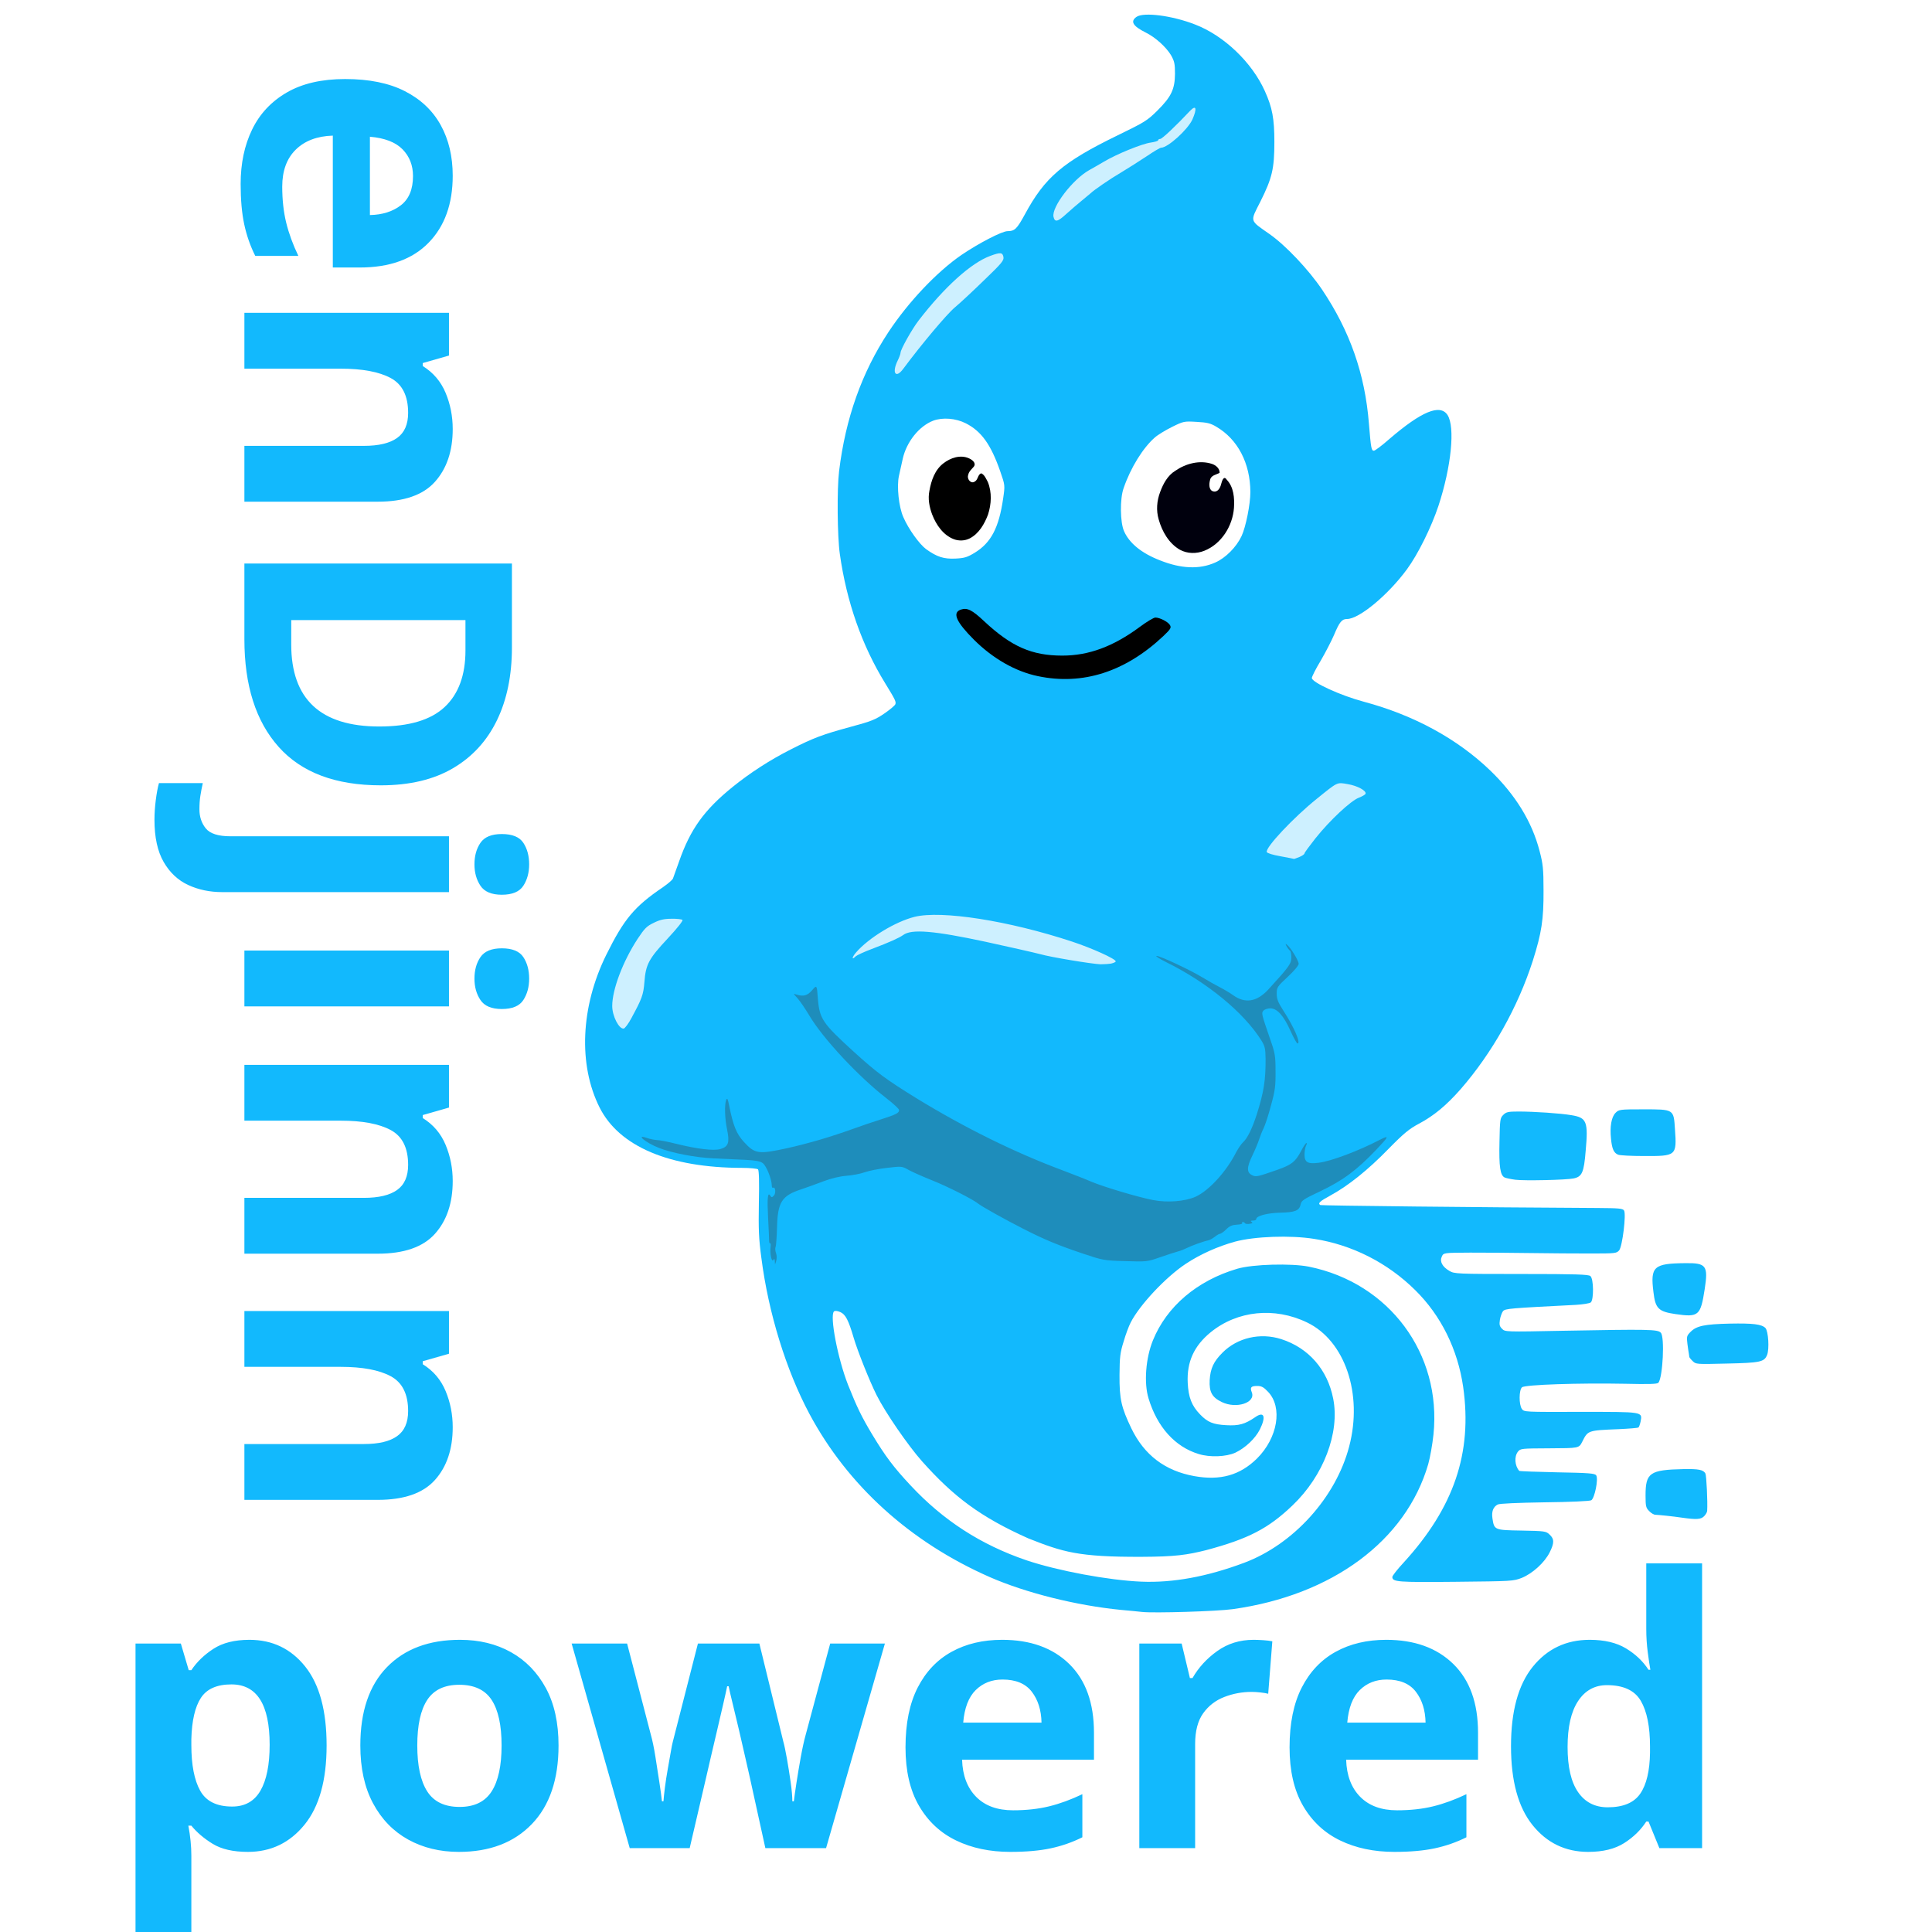
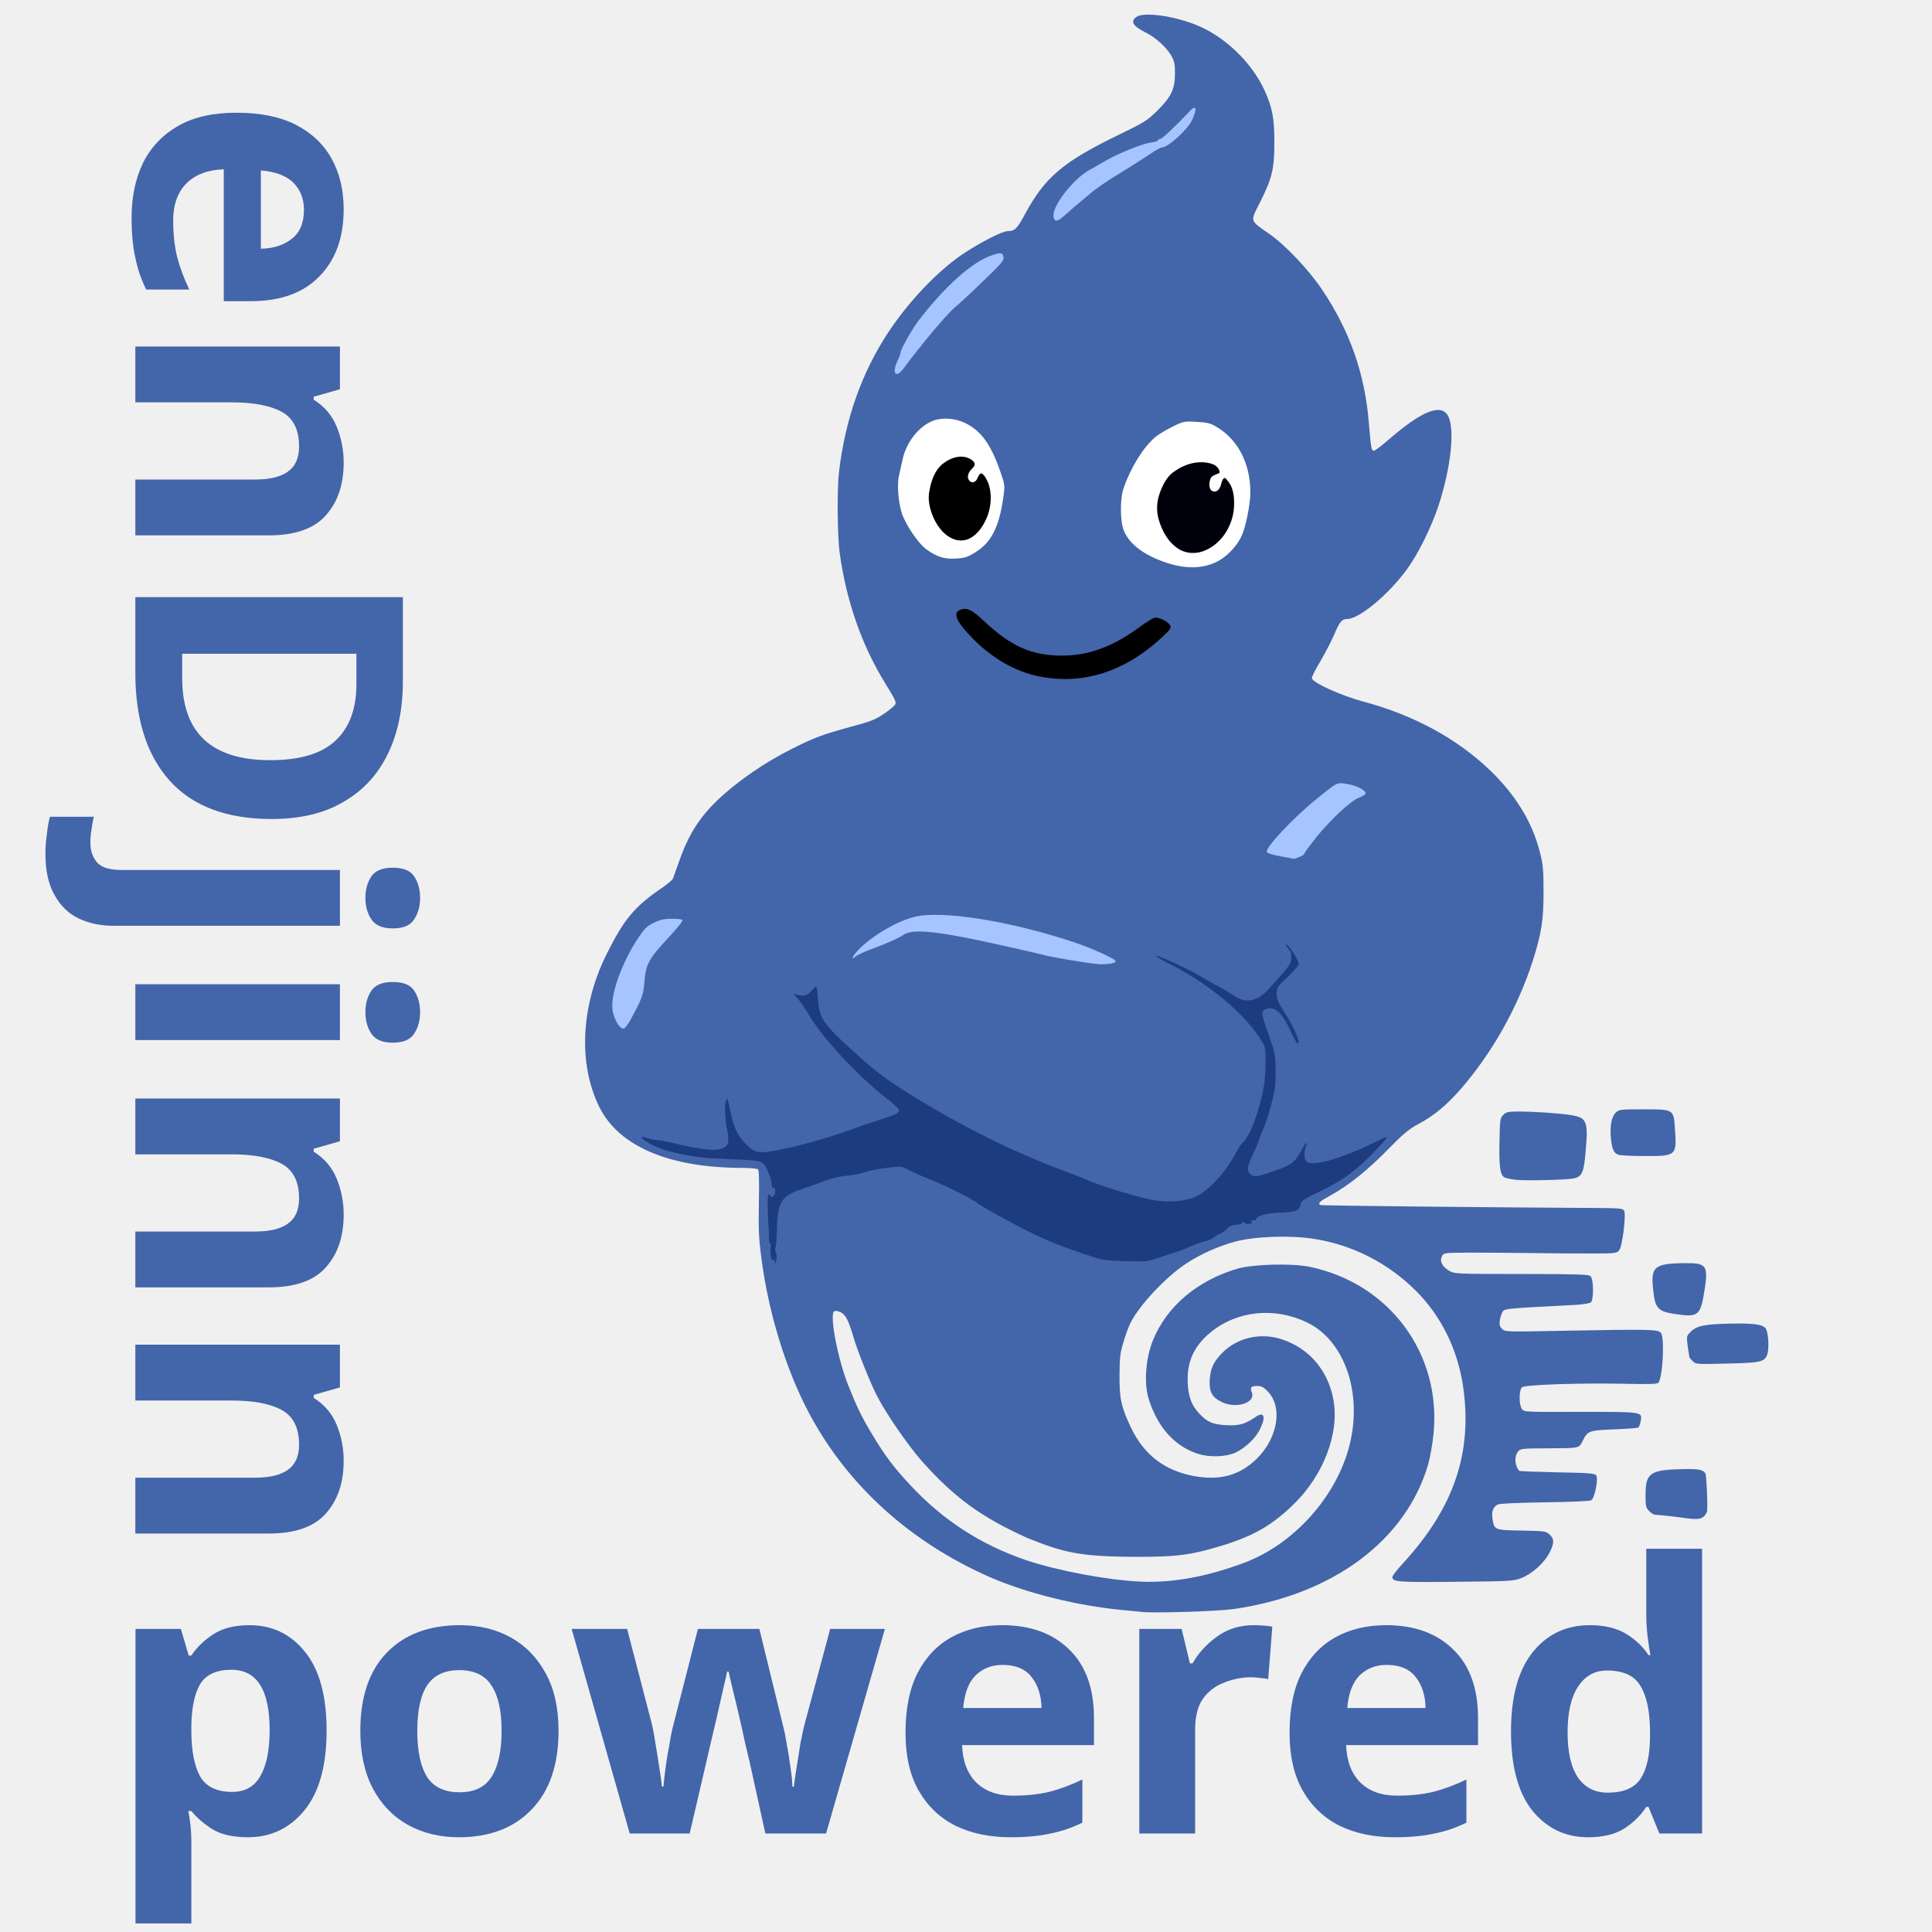
<svg xmlns="http://www.w3.org/2000/svg" class="img-fluid" id="outputsvg" width="1320" height="1320" viewBox="0 0 13200 13200" version="1.1">
  <defs id="defs2731">
    <rect x="486" y="-818" width="1782" height="428" id="rect138375" />
    <rect x="130.5" y="1191" width="1308.5" height="298.5" id="rect14086" />
  </defs>
-   <rect style="fill:#ffffff;fill-opacity:1;stroke-width:10" id="rect1550" width="13534.842" height="13583.881" x="-147.118" y="-147.118" />
  <g id="g1424">
    <rect style="fill:#ffffff;stroke-width:10;fill-opacity:1" id="rect1252" width="927.66" height="1099.297" x="6035.918" y="2811.585" />
    <rect style="fill:#ffffff;fill-opacity:1;stroke-width:11.1" id="rect1252-9" width="1078.864" height="1164.683" x="7594.958" y="2797.282" />
  </g>
-   <g id="g55053" transform="translate(673.3866)">
-     <g id="g11324" transform="translate(-3010.514,-1880.703)">
-       <rect style="fill:#cdf0ff;fill-opacity:1;stroke:#c6e5a2;stroke-width:10;stroke-opacity:0.742" id="rect10067" width="1090" height="1190" x="10720" y="6810" />
-       <rect style="fill:#cdf0ff;fill-opacity:1;stroke:#c6e5a2;stroke-width:10;stroke-opacity:0.742" id="rect9743" width="2590" height="1390" x="7860" y="7650" />
-       <path style="fill:#cdf0ff;fill-opacity:1;stroke:none;stroke-width:10px;stroke-linecap:butt;stroke-linejoin:miter;stroke-opacity:1" d="m 6850,8080 330,110 -528,645 -132,195 -70,-360 200,-450 z" id="path10965" />
-       <path style="fill:#cdf0ff;fill-opacity:1;stroke:none;stroke-width:10px;stroke-linecap:butt;stroke-linejoin:miter;stroke-opacity:1" d="m 8370,4550 90,-450 460,-440 310,-130 180,-80 50,-240 560,-380 310,-140 180,-200 120,300 -1830,1410 -330,460 z" id="path11172" />
-     </g>
-     <path id="pZOtjTkXo" d="m 7129.486,11013.297 c -19,-2 -84,-9 -144,-14 -305,-30 -649,-116 -896,-224 -544,-239 -971,-626 -1233,-1115.999 -159,-298 -280,-690 -328,-1065 -18,-133 -20,-196 -17,-377 3,-144 1,-221 -6,-228 -5,-5 -54,-10 -110,-10 -496,-1 -838,-146 -972,-412 -147,-292 -130,-688 45,-1043 122,-246 192,-330 388,-463 33,-23 64,-49 68,-59 4,-10 23,-63 42,-117 77,-220 171,-351 366,-509 119,-96 253,-183 397,-256 155,-79 217,-102 408,-154 142,-38 171,-50 232,-92 38,-26 71,-54 74,-62 7,-17 1,-30 -69,-144 -159,-258 -264,-557 -310,-884 -17,-118 -20,-442 -5,-565 44,-361 155,-674 337,-950 136,-206 331,-412 500,-528 118,-80 276,-162 314,-162 49,0 64,-15 118,-114 137,-254 259,-358 635,-541 183,-89 201,-100 269,-167 97,-96 121,-148 122,-253 0,-69 -4,-86 -27,-127 -34,-56 -106,-122 -173,-155 -88,-44 -107,-76 -63,-107 49,-34 244,-9 400,52 198,76 389,259 477,455 51,113 65,188 65,347 0,184 -15,247 -96,409 -71,140 -75,124 63,221 110,77 266,242 358,378 191,284 294,577 321,917 14,171 17,185 34,185 8,0 56,-36 107,-81 219,-188 345,-240 396,-163 53,82 26,353 -62,621 -49,147 -140,331 -215,433 -130,177 -327,340 -410,340 -35,0 -51,20 -88,108 -17,40 -58,119 -91,176 -34,56 -61,110 -61,119 0,30 197,120 355,162 343,92 638,253 864,470 173,167 285,350 337,550 23,88 27,121 27,270 1,198 -13,289 -73,479 -103,320 -278,631 -494,879 -97,110 -181,180 -284,235 -66,35 -103,65 -209,173 -139,143 -274,251 -395,317 -74,40 -89,54 -70,66 7,4 1104,16 1891,20 147,1 175,3 184,17 16,25 -11,244 -33,272 -18,21 -25,22 -197,22 -98,0 -281,-1 -408,-3 -126,-2 -312,-3 -413,-3 -182,1 -182,1 -194,27 -16,34 4,70 52,98 34,20 49,21 491,21 372,0 459,3 472,14 23,18 24,162 3,180 -8,7 -54,14 -103,17 -449,23 -481,25 -497,43 -7,9 -17,35 -21,58 -5,34 -3,45 15,63 20,20 23,21 408,13 596,-11 654,-10 676,13 28,27 14,304 -16,342 -8,9 -61,11 -232,7 -306,-6 -678,6 -700,24 -21,18 -22,118 -1,148 15,21 18,21 400,20 433,0 424,-2 411,67 -4,19 -11,38 -15,40 -5,3 -64,8 -132,11 -216,9 -212,8 -252,87 -22,43 -22,43 -221,44 -195,1 -200,1 -218,23 -26,33 -22,95.999 9,131 3,3 120,7 260,10 217,4 257,7 266,21 16,25 -11,157 -34,170 -11,6 -142,12 -319,14 -183,3 -308,8 -320,15 -31,16 -43,48 -36,95 12,79 13,80 199,83 158,3 167,4 191,27 33,30 33,58 1,122 -35,70 -117,144 -190,174 -59,23 -68,23 -452,27 -398,4 -433,1 -433,-33 0,-8 34,-52 76,-97 345,-377 472,-751 408,-1200.999 -37,-256 -151,-488 -328,-662 -189,-187 -432,-310 -691,-350 -163,-26 -405,-17 -540,19 -116,32 -238,86 -337,152 -137,91 -315,281 -376,401 -12,23 -34,81 -48,130 -24,76 -27,106 -28,228 -1,165 12,221 81,365 88,182 230,290 430,326 178,32 312,-6 428,-119.999 142,-141 177,-350 76,-456 -30,-32 -45,-40 -74,-40 -42,0 -51,9 -37,44 27,71 -106,114 -205,66 -67,-32 -87,-69 -83,-150 5,-80 27,-127 87,-187 102,-103 259,-139 402,-93 187,60 316,208 355,407 46,232 -66,527 -278,729 -165,158 -302,229 -591,306 -129.071,32.117 -207.737,44.49 -440.232,45.374 -432.997,1.646 -538.143,-32.749 -774.268,-126.124 -327,-146 -509.5,-284.25 -725.5,-526.25 -95,-107 -251,-333 -311,-453 -47,-94 -128,-296 -156,-390 -36,-123 -56,-161 -92,-177 -21,-9 -37,-10 -43,-4 -30,30 25,319 96,501 61,153 93,219 165,339 91,151 148,226 263,349 223,239 480,405 791,511 214,72 563,137 785,146 217,9 449,-34 703,-129 336,-126 626,-446 717,-794 95,-360 -29,-724 -288,-848 -222,-107 -476,-81 -658,67 -114,93 -164,203 -157,346 5,99 27,156 84,215 52,54 89,69 179,74 87,5 128,-7 197,-54 62,-44 77,-6 33,83 -32,63 -99,126 -168,159 -62,28 -173,33 -250,9 -162,-49 -284,-185 -343,-381 -32,-105 -19,-274 30,-395 94,-232 302,-409 577,-490 106,-31 369,-38 489,-14 549,111 908,595 851,1147 -7,67 -23,157 -36,203 -152,522 -655,895 -1336,990 -108,15 -538,28 -619,19 z m -3488,-4058.999 c 71,-131 81,-157 88,-245 9,-120 30,-159 158,-296 68,-73 107,-123 102,-128 -5,-5 -39,-9 -76,-8 -50,0 -79,7 -121,28 -48,23 -62,38 -110,110 -101,155 -173,346 -173,458 0,69 47,160 79,154 8,-2 32,-35 53,-73 z m 3277,-371 c 17,-4 31,-10 31,-15 0,-17 -162,-90 -298,-135 -433,-143 -894,-215 -1077,-169 -131,33 -312,143 -399,243 -29,33 -31,56 -3,27 9,-8 58,-31 109,-50 124,-47 188,-76 216,-96 56,-42 208,-30 562,46 130,28 346,77 375,85 69,20 347,66 411,69 23,0 56,-2 73,-5 z m 1286,-728 c 19,-8 35,-19 35,-25 0,-5 34,-51 75,-103 99,-124 242,-257 296,-277 23,-9 44,-21 46,-27 7,-21 -56,-55 -122,-66 -75,-13 -66,-17 -212,101 -158,127 -351,332 -341,363 3,8 42,20 94,29 49,9 90,17 92,18 1,1 18,-6 37,-13 z m -575,-2012 c 71,-31 145,-106 180,-181 29,-62 60,-217 60,-301 -1,-197 -86,-360 -233,-446 -40,-24 -63,-29 -135,-33 -85,-5 -89,-4 -168,35 -44,22 -97,54 -117,72 -81,71 -165,206 -213,346 -26,72 -24,234 3,294 36,82 119,150 245,199 145,58 271,63 378,15 z m -1643,-67 c 111,-68 165,-170 194,-371 13,-90 13,-90 -20,-185 -64,-184 -129,-274 -235,-328 -69,-35 -159,-42 -223,-18 -96,37 -182,144 -208,260 -7,33 -19,86 -26,117 -16,71 -1,213 30,282 36,83 110,185 156,219 74,53 121,68 201,64 61,-3 80,-9 131,-40 z m -489,-1256 c 128,-172 299,-375 353,-420 35,-29 125,-113 200,-186 121,-116 136,-135 132,-158 -6,-32 -20,-34 -90,-8 -131,48 -313,212 -490,442 -46,60 -122,196 -123,219 0,8 -9,33 -20,55 -41,84 -13,125 38,56 z m 1115,-1059 c 29,-26 77,-68 107,-92 30,-25 57,-47 60,-50 20,-20 133,-98 207,-141 48,-29 127,-79 175,-111 47,-32 91,-58 98,-58 46,0 182,-123 214,-193 33,-75 26,-103 -16,-59 -99,105 -191,192 -204,192 -8,0 -14,4 -14,9 0,5 -24,12 -52,16 -58,8 -231,78 -318,130 -30,18 -76,44 -101,58 -114,64 -258,253 -244,319 9,39 28,35 88,-20 z" style="fill:#12b9fd;fill-opacity:1" />
-     <path id="pLakBDWZT" d="m 10819.486,10369.297 c -67,-10 -159,-19 -183,-20 -10,0 -29,-11 -42,-25 -22,-22 -25,-32 -25,-106 0,-156 28,-176 260,-181 104,-2 135,5 149,30 7,14 16,194 12,255 0,9 -10,26 -21,37 -22,22 -52,24 -150,10 z" style="fill:#12b9fd;fill-opacity:1" />
-     <path id="pJzDdNa7A" d="m 10892.486,9300.298 c -13,-12 -23,-25 -24,-29 0,-4 -2,-14 -3,-22 -2,-8 -6,-39 -10,-68 -6,-49 -5,-55 22,-82 41,-41 96,-52 268,-56 158,-3 217,4 243,30 20,21 28,145 11,185 -19,47 -47,53 -275,58 -205,5 -211,5 -232,-16 z" style="fill:#12b9fd;fill-opacity:1" />
-     <path id="p6KbtyBAl" d="m 10774.486,8978.298 c -117,-17 -138,-38 -151,-150 -22,-175 1,-196 218,-198 143,-2 157,17 132,178 -28,181 -41,193 -199,170 z" style="fill:#12b9fd;fill-opacity:1" />
-     <path id="p1CIfxOlnI" d="m 9679.486,8060.297 c -30,-4 -63,-11 -72,-15 -31,-14 -40,-73 -36,-244 3,-152 4,-163 26,-184 20,-20 33,-23 105,-23 105,0 285,12 361,25 104,17 115,43 97,243 -12,149 -25,177 -82,189 -53,11 -338,17 -399,9 z" style="fill:#12b9fd;fill-opacity:1" />
-     <path id="pD5eXqgQc" d="m 10382.486,7889.297 c -30,-12 -42,-39 -49,-108 -9,-84 3,-150 31,-178 23,-23 29,-24 188,-24 212,0 209,-2 218,136 13,182 9,184 -213,183 -84,0 -163,-4 -175,-9 z" style="fill:#12b9fd;fill-opacity:1" />
-     <path id="p8nyy7Fms" d="m 7388.486,3756.298 c -75.889,-43.437 -122.216,-125.203 -145.328,-207.297 -18.137,-61.377 -12.825,-127.442 9.736,-186.865 20.719,-56.329 50.847,-113.166 103.524,-145.467 71.683,-49.621 166.482,-75.001 251.23,-47.016 26.092,8.967 52.483,30.701 51.838,60.645 -21.709,13.467 -59.537,15.348 -65.672,50.344 -7.097,24.919 -9.408,68.792 22.491,76.77 32.362,7.196 48.041,-26.315 54.181,-52.114 4.821,-18.419 17.297,-59.922 37.595,-27.741 48.188,50.506 53.596,125.461 49.405,191.74 -8.9,124.19 -85.417,247.386 -203.496,294.101 -53.08,20.868 -114.8,20.319 -165.504,-7.101 z" style="fill:#00000d;fill-opacity:1" />
-     <path id="pdfUzElwB" d="m 5844.486,3684.298 c -73.795,-27.814 -121.821,-98.479 -149.203,-169.453 -19.268,-51.143 -29.742,-107.061 -18.703,-161.321 12.377,-70.07 37.331,-143.97 96.407,-188.461 47.34,-36.74 114.692,-59.752 172.378,-34.306 21.283,9.003 53.688,31.444 34.657,57.476 -14.835,17.792 -34.91,33.51 -38.64,57.998 -9.726,26.056 19.125,63.026 45.651,43.556 22.557,-12.223 19.332,-47.831 43.49,-56.087 23.468,10.357 33.3,38.069 45.28,59.362 28.694,70.571 24.338,151.45 1.118,222.927 -24.264,64.127 -61.529,129.451 -124.273,162.261 -33.298,17.084 -73.114,18.812 -108.162,6.048 z" style="fill:#000000;fill-opacity:1" />
-     <path id="pQi0CF87Z" d="m 4620.486,8619.298 c -1,-19 -3,-22 -10,-11 -12,19 -25,-45 -19,-89 2,-16 1,-27 -3,-25 -4,3 -7,-5 -7,-18 0,-12 -3,-82 -7,-154 -7,-135 -3,-182 15,-153 8,13 11,13 24,0 16,-16 11,-64 -5,-54 -5,3 -9,-5 -9,-18 -1,-43 -37,-132 -61,-150 -18,-14 -48,-19 -119,-23 -52,-2 -151,-7 -220,-10 -124,-6 -284,-37 -372,-72 -90,-35 -164,-97 -80,-67 20,7 51,13 67,14 17,0 75,11 130,25 145,36 260,50 305,36 54,-16 63,-44 45,-132 -16,-75 -19,-171 -6,-204 7,-15 11,-6 20,40 28,138 49,191 101,248 75,82 99,85 293,43 152,-34 301,-78 462,-136 44,-16 125,-44 180,-61 106,-34 125,-44 125,-64 0,-8 -39,-44 -87,-81 -192,-149 -436,-411 -527,-566 -27,-45 -63,-98 -80,-117 -30,-33 -31,-33 -6,-25 46,15 74,7 106,-30 32,-37 32,-37 39,56 11,140 31,169 246,365 155,141 220,189 424,315 329,202 675,373 1000,494 66,25 156,60 200,79 86,36 321,106 421,125 99,19 218,9 290,-23 92,-42 211,-173 277,-304 14,-26 35,-57 47,-68 30,-27 63,-95 94,-191 48,-152 61,-234 60,-380 -1,-70 -5,-86 -29,-125 -120,-191 -369,-396 -651,-535 -42,-21 -72,-40 -66,-42 16,-5 232,96 315,147 36,22 89,52 117,66 29,15 70,39 92,55 82,59 162,46 240,-38 147,-161 158,-177 158,-223 0,-21 -4,-41 -10,-44 -5,-3 -15,-16 -22,-28 -10,-20 -10,-21 5,-9 25,21 77,107 77,128 0,11 -32,49 -75,89 -72,67 -75,72 -75,115 0,36 9,59 45,115 73,112 122,225 97,225 -5,0 -26,-38 -47,-84 -47,-106 -92,-156 -139,-156 -18,0 -39,7 -47,16 -14,17 -14,19 46,194 34,96 37,115 37,220 1,99 -3,132 -31,233 -17,65 -40,135 -50,155 -10,20 -24,55 -31,77 -7,22 -28,73 -47,112 -39,81 -39,116 1,134 25,12 36,9 174,-39 95,-34 120,-54 159,-128 15,-30 32,-54 36,-54 4,0 3,9 -3,19 -5,11 -10,38 -10,60 0,53 22,66 97,56 83,-10 270,-80 416,-156 69,-35 65,-26 -23,67 -134,141 -229,211 -385,285 -110,52 -126,62 -131,87 -9,44 -38,56 -139,58 -89,2 -165,22 -165,44 0,6 -10,10 -22,10 -17,0 -19,3 -10,9 10,6 7,10 -12,13 -15,3 -29,1 -32,-3 -3,-5 -10,-9 -15,-9 -6,0 -8,4 -5,8 3,5 -14,9 -36,10 -32,2 -50,9 -73,32 -17,17 -36,30 -42,30 -5,0 -22,9 -36,21 -15,11 -34,22 -44,24 -31,6 -117,37 -148,53 -16,8 -43,19 -60,23 -16,4 -70,22 -120,39 -89,31 -92,32 -240,27 -146,-4 -154,-6 -285,-50 -173,-58 -267,-97 -410,-170 -128,-65 -287,-154 -310,-173 -35,-29 -213,-119 -315,-159 -60,-24 -132,-56 -158,-70 -48,-27 -48,-27 -150,-15 -56,6 -124,20 -152,30 -27,10 -84,21 -125,24 -48,4 -105,18 -155,37 -44,17 -114,42 -155,56 -132,43 -160,88 -164,261 -2,64 -6,124 -10,133 -4,8 -2,27 3,41 6,16 6,38 1,55 -8,27 -8,27 -9,3 z" style="fill:#1e8dbb;fill-opacity:1" />
-     <path id="p3FgVbcik" d="m 6416.486,4619.297 c -153,-32 -306,-120 -434,-247 -123,-123 -151,-186 -92,-207 44,-15 77,1 160,79 185,173 325,235 534,235 181,0 348,-62 528,-195 48,-36 97,-65 108,-65 31,0 88,30 100,52 10,18 3,28 -45,74 -260,245 -552,339 -859,274 z" style="fill:#000000;fill-opacity:1" />
+   <g id="g1">
+     <rect style="fill:#a6c4ff;fill-opacity:1;stroke:#c6e5a2;stroke-width:10;stroke-opacity:0.742" id="rect10067" width="1090" height="1190" x="8382.873" y="4929.297" />
+     <rect style="fill:#a6c4ff;fill-opacity:1;stroke:#c6e5a2;stroke-width:10;stroke-opacity:0.742" id="rect9743" width="2590" height="1390" x="5522.873" y="5769.297" />
+     <path style="fill:#a6c4ff;fill-opacity:1;stroke:none;stroke-width:10px;stroke-linecap:butt;stroke-linejoin:miter;stroke-opacity:1" d="m 4512.873,6199.297 330,110 -528,645 -132,195 -70,-360 200,-450 z" id="path10965" />
+     <path style="fill:#a6c4ff;fill-opacity:1;stroke:none;stroke-width:10px;stroke-linecap:butt;stroke-linejoin:miter;stroke-opacity:1" d="m 6032.873,2669.298 90,-450 460,-440 310,-130 180,-80 50,-240 560,-380 310,-140 180,-200 120,300 -1830,1410 -330,460 z" id="path11172" />
  </g>
-   <text xml:space="preserve" transform="matrix(10,0,0,10,435.4777,-2.4538345e-6)" id="text14084" style="font-style:normal;font-weight:normal;font-size:40px;line-height:1.25;font-family:sans-serif;white-space:pre;shape-inside:url(#rect14086);fill:#000000;fill-opacity:1;stroke:none" />
-   <text xml:space="preserve" style="font-style:normal;font-variant:normal;font-weight:600;font-stretch:normal;font-size:2560px;line-height:1.25;font-family:'Kohinoor Devanagari';-inkscape-font-specification:'Kohinoor Devanagari, Semi-Bold';font-variant-ligatures:normal;font-variant-caps:normal;font-variant-numeric:normal;font-variant-east-asian:normal;writing-mode:lr-tb;direction:rtl;text-orientation:sideways;fill:#12b9fd;fill-opacity:1;stroke:none;stroke-width:16.6" x="11828.906" y="12627.048" id="text15082-6">
-     <tspan id="tspan41208-5" style="font-style:normal;font-variant:normal;font-weight:600;font-stretch:normal;font-size:2560px;font-family:'Kohinoor Devanagari';-inkscape-font-specification:'Kohinoor Devanagari, Semi-Bold';font-variant-ligatures:normal;font-variant-caps:normal;font-variant-numeric:normal;font-variant-east-asian:normal;writing-mode:lr-tb;direction:rtl;text-orientation:sideways;fill:#12b9fd;fill-opacity:1;stroke-width:16.6" x="11828.906" y="12627.048">powered</tspan>
-   </text>
-   <text xml:space="preserve" style="font-style:normal;font-variant:normal;font-weight:600;font-stretch:normal;font-size:2560px;line-height:1.25;font-family:'Kohinoor Devanagari';-inkscape-font-specification:'Kohinoor Devanagari, Semi-Bold';font-variant-ligatures:normal;font-variant-caps:normal;font-variant-numeric:normal;font-variant-east-asian:normal;writing-mode:lr-tb;direction:rtl;text-orientation:sideways;fill:#12b9fd;fill-opacity:1;stroke:none;stroke-width:16.6" x="10439.508" y="-1669.759" id="text15082-6-5" transform="rotate(90)">
-     <tspan id="tspan41208-5-4" style="font-style:normal;font-variant:normal;font-weight:600;font-stretch:normal;font-size:2560px;font-family:'Kohinoor Devanagari';-inkscape-font-specification:'Kohinoor Devanagari, Semi-Bold';font-variant-ligatures:normal;font-variant-caps:normal;font-variant-numeric:normal;font-variant-east-asian:normal;writing-mode:lr-tb;direction:rtl;text-orientation:sideways;fill:#12b9fd;fill-opacity:1;stroke-width:16.6" x="10439.508" y="-1669.759">enDjinn</tspan>
-   </text>
-   <text xml:space="preserve" transform="matrix(10,0,0,10,673.3866,-4.5383452e-7)" id="text138373" style="font-size:40px;line-height:1.25;font-family:sans-serif;text-orientation:sideways;white-space:pre;shape-inside:url(#rect138375)" />
+   <path id="pZOtjTkXo" d="m 7802.873,11013.297 c -19,-2 -84,-9 -144,-14 -305,-30 -649,-116 -896,-224 -544,-239 -971,-626 -1233,-1115.999 -159,-298 -280,-690 -328,-1065 -18,-133 -20,-196 -17,-377 3,-144 1,-221 -6,-228 -5,-5 -54,-10 -110,-10 -496,-1 -838,-146 -972,-412 -147,-292 -130,-688 45,-1043 122,-246 192,-330 388,-463 33,-23 64,-49 68,-59 4,-10 23,-63 42,-117 77,-220 171,-351 366,-509 119,-96 253,-183 397,-256 155,-79 217,-102 408,-154 142,-38 171,-50 232,-92 38,-26 71,-54 74,-62 7,-17 1,-30 -69,-144 -159,-258 -264,-557 -310,-884 -17,-118 -20,-442 -5,-565 44,-361 155,-674 337,-950 136,-206 331,-412 500,-528 118,-80 276,-162 314,-162 49,0 64,-15 118,-114 137,-254 259,-358 635,-541 183,-89 201,-100 269,-167 97,-96 121,-148 122,-253 0,-69 -4,-86 -27,-127 -34,-56 -106,-122 -173,-155 -88,-44 -107,-76 -63,-107 49,-34 244,-9 400,52 198,76 389,259 477,455 51,113 65,188 65,347 0,184 -15,247 -96,409 -71,140 -75,124 63,221 110,77 266,242 358,378 191,284 294,577 321,917 14,171 17,185 34,185 8,0 56,-36 107,-81 219,-188 345,-240 396,-163 53,82 26,353 -62,621 -49,147 -140,331 -215,433 -130,177 -327,340 -410,340 -35,0 -51,20 -88,108 -17,40 -58,119 -91,176 -34,56 -61,110 -61,119 0,30 197,120 355,162 343,92 638,253 864,470 173,167 285,350 337,550 23,88 27,121 27,270 1,198 -13,289 -73,479 -103,320 -278,631 -494,879 -97,110 -181,180 -284,235 -66,35 -103,65 -209,173 -139,143 -274,251 -395,317 -74,40 -89,54 -70,66 7,4 1104,16 1891,20 147,1 175,3 184,17 16,25 -11,244 -33,272 -18,21 -25,22 -197,22 -98,0 -281,-1 -408,-3 -126,-2 -312,-3 -413,-3 -182,1 -182,1 -194,27 -16,34 4,70 52,98 34,20 49,21 491,21 372,0 459,3 472,14 23,18 24,162 3,180 -8,7 -54,14 -103,17 -449,23 -481,25 -497,43 -7,9 -17,35 -21,58 -5,34 -3,45 15,63 20,20 23,21 408,13 596,-11 654,-10 676,13 28,27 14,304 -16,342 -8,9 -61,11 -232,7 -306,-6 -678,6 -700,24 -21,18 -22,118 -1,148 15,21 18,21 400,20 433,0 424,-2 411,67 -4,19 -11,38 -15,40 -5,3 -64,8 -132,11 -216,9 -212,8 -252,87 -22,43 -22,43 -221,44 -195,1 -200,1 -218,23 -26,33 -22,95.999 9,131 3,3 120,7 260,10 217,4 257,7 266,21 16,25 -11,157 -34,170 -11,6 -142,12 -319,14 -183,3 -308,8 -320,15 -31,16 -43,48 -36,95 12,79 13,80 199,83 158,3 167,4 191,27 33,30 33,58 1,122 -35,70 -117,144 -190,174 -59,23 -68,23 -452,27 -398,4 -433,1 -433,-33 0,-8 34,-52 76,-97 345,-377 472,-751 408,-1200.999 -37,-256 -151,-488 -328,-662 -189,-187 -432,-310 -691,-350 -163,-26 -405,-17 -540,19 -116,32 -238,86 -337,152 -137,91 -315,281 -376,401 -12,23 -34,81 -48,130 -24,76 -27,106 -28,228 -1,165 12,221 81,365 88,182 230,290 430,326 178,32 312,-6 428,-119.999 142,-141 177,-350 76,-456 -30,-32 -45,-40 -74,-40 -42,0 -51,9 -37,44 27,71 -106,114 -205,66 -67,-32 -87,-69 -83,-150 5,-80 27,-127 87,-187 102,-103 259,-139 402,-93 187,60 316,208 355,407 46,232 -66,527 -278,729 -165,158 -302,229 -591,306 -129.071,32.117 -207.737,44.49 -440.232,45.374 -432.997,1.646 -538.143,-32.749 -774.268,-126.124 -327,-146 -509.5,-284.25 -725.5,-526.25 -95,-107 -251,-333 -311,-453 -47,-94 -128,-296 -156,-390 -36,-123 -56,-161 -92,-177 -21,-9 -37,-10 -43,-4 -30,30 25,319 96,501 61,153 93,219 165,339 91,151 148,226 263,349 223,239 480,405 791,511 214,72 563,137 785,146 217,9 449,-34 703,-129 336,-126 626,-446 717,-794 95,-360 -29,-724 -288,-848 -222,-107 -476,-81 -658,67 -114,93 -164,203 -157,346 5,99 27,156 84,215 52,54 89,69 179,74 87,5 128,-7 197,-54 62,-44 77,-6 33,83 -32,63 -99,126 -168,159 -62,28 -173,33 -250,9 -162,-49 -284,-185 -343,-381 -32,-105 -19,-274 30,-395 94,-232 302,-409 577,-490 106,-31 369,-38 489,-14 549,111 908,595 851,1147 -7,67 -23,157 -36,203 -152,522 -655,895 -1336,990 -108,15 -538,28 -619,19 z m -3488,-4058.999 c 71,-131 81,-157 88,-245 9,-120 30,-159 158,-296 68,-73 107,-123 102,-128 -5,-5 -39,-9 -76,-8 -50,0 -79,7 -121,28 -48,23 -62,38 -110,110 -101,155 -173,346 -173,458 0,69 47,160 79,154 8,-2 32,-35 53,-73 z m 3277,-371 c 17,-4 31,-10 31,-15 0,-17 -162,-90 -298,-135 -433,-143 -894,-215 -1077,-169 -131,33 -312,143 -399,243 -29,33 -31,56 -3,27 9,-8 58,-31 109,-50 124,-47 188,-76 216,-96 56,-42 208,-30 562,46 130,28 346,77 375,85 69,20 347,66 411,69 23,0 56,-2 73,-5 z m 1286,-728 c 19,-8 35,-19 35,-25 0,-5 34,-51 75,-103 99,-124 242,-257 296,-277 23,-9 44,-21 46,-27 7,-21 -56,-55 -122,-66 -75,-13 -66,-17 -212,101 -158,127 -351,332 -341,363 3,8 42,20 94,29 49,9 90,17 92,18 1,1 18,-6 37,-13 z m -575,-2012 c 71,-31 145,-106 180,-181 29,-62 60,-217 60,-301 -1,-197 -86,-360 -233,-446 -40,-24 -63,-29 -135,-33 -85,-5 -89,-4 -168,35 -44,22 -97,54 -117,72 -81,71 -165,206 -213,346 -26,72 -24,234 3,294 36,82 119,150 245,199 145,58 271,63 378,15 z m -1643,-67 c 111,-68 165,-170 194,-371 13,-90 13,-90 -20,-185 -64,-184 -129,-274 -235,-328 -69,-35 -159,-42 -223,-18 -96,37 -182,144 -208,260 -7,33 -19,86 -26,117 -16,71 -1,213 30,282 36,83 110,185 156,219 74,53 121,68 201,64 61,-3 80,-9 131,-40 z m -489,-1256 c 128,-172 299,-375 353,-420 35,-29 125,-113 200,-186 121,-116 136,-135 132,-158 -6,-32 -20,-34 -90,-8 -131,48 -313,212 -490,442 -46,60 -122,196 -123,219 0,8 -9,33 -20,55 -41,84 -13,125 38,56 z m 1115,-1059 c 29,-26 77,-68 107,-92 30,-25 57,-47 60,-50 20,-20 133,-98 207,-141 48,-29 127,-79 175,-111 47,-32 91,-58 98,-58 46,0 182,-123 214,-193 33,-75 26,-103 -16,-59 -99,105 -191,192 -204,192 -8,0 -14,4 -14,9 0,5 -24,12 -52,16 -58,8 -231,78 -318,130 -30,18 -76,44 -101,58 -114,64 -258,253 -244,319 9,39 28,35 88,-20 z" style="fill:#4365aa;fill-opacity:1" />
+   <path style="font-weight:bold;font-size:2560px;line-height:1.25;font-family:'Noto Serif Kannada';-inkscape-font-specification:'Noto Serif Kannada Bold';direction:rtl;text-orientation:sideways;fill:#4365aa;stroke-width:16.6" d="m 1704.111,11103.688 q 235.52,0 381.44,184.32 145.92,181.76 145.92,537.6 0,355.84 -151.04,542.72 -151.04,184.32 -386.56,184.32 -151.04,0 -240.64,-53.76 -89.6,-56.32 -145.92,-125.44 h -20.48 q 20.48,107.52 20.48,204.8 v 563.2 H 925.871 v -2012.16 h 309.76 l 53.76,181.76 h 17.92 q 56.32,-84.48 151.04,-145.92 94.72,-61.44 245.76,-61.44 z m -122.88,304.64 q -148.48,0 -209.92,92.16 -58.88,92.16 -64,281.6 v 40.96 q 0,202.24 58.88,312.32 61.44,107.52 220.16,107.52 130.56,0 192,-107.52 64,-110.08 64,-314.88 0,-412.16 -261.12,-412.16 z m 2234.878,417.28 q 0,348.16 -184.32,537.6 -181.76,189.44 -496.64,189.44 -194.56,0 -348.16,-84.48 -151.04,-84.48 -238.08,-245.76 -87.04,-163.84 -87.04,-396.8 0,-348.16 181.76,-535.04 181.76,-186.88 499.2,-186.88 197.12,0 348.16,84.48 151.04,84.48 238.08,245.76 87.04,158.72 87.04,391.68 z m -965.12,0 q 0,207.36 66.56,314.88 69.12,104.96 222.72,104.96 151.04,0 217.6,-104.96 69.12,-107.52 69.12,-314.88 0,-207.36 -69.12,-309.76 -66.56,-104.96 -220.16,-104.96 -151.04,0 -220.16,104.96 -66.56,102.4 -66.56,309.76 z m 2270.718,212.48 q -10.24,-43.52 -30.72,-128 -17.92,-87.04 -40.96,-184.32 -23.04,-99.84 -43.52,-181.76 -20.48,-84.48 -28.16,-122.88 h -10.24 q -7.68,38.4 -28.16,122.88 -17.92,81.92 -40.96,181.76 -23.04,97.28 -43.52,184.32 -20.48,87.04 -30.72,133.12 l -112.64,483.84 h -409.6 l -396.8,-1397.76 h 378.88 l 161.28,619.52 q 17.92,64 30.72,153.6 15.36,89.6 28.16,174.08 12.8,81.92 17.92,130.56 h 10.24 q 2.56,-35.84 10.24,-94.72 7.68,-61.44 17.92,-125.44 12.8,-64 20.48,-115.2 10.24,-53.76 15.36,-71.68 l 171.52,-670.72 h 419.84 l 163.84,670.72 q 10.24,35.84 23.04,115.2 15.36,79.36 25.6,161.28 12.8,81.92 12.8,130.56 h 10.24 q 5.12,-43.52 17.92,-125.44 12.8,-84.48 28.16,-176.64 17.92,-92.16 35.84,-156.16 l 166.4,-619.52 h 373.76 l -401.92,1397.76 h -414.72 z m 1725.442,-934.4 q 289.28,0 458.24,166.4 168.96,163.84 168.96,468.48 v 184.32 h -901.12 q 5.12,161.28 94.72,253.44 92.16,92.16 253.44,92.16 135.68,0 245.76,-25.6 110.08,-28.16 227.84,-84.48 v 294.4 q -102.4,51.2 -217.6,74.24 -112.64,25.6 -273.92,25.6 -209.92,0 -371.2,-76.8 -161.28,-79.36 -253.44,-238.08 -92.16,-158.72 -92.16,-399.36 0,-245.76 81.92,-407.04 84.48,-163.84 232.96,-245.76 148.48,-81.92 345.6,-81.92 z m 2.56,271.36 q -110.08,0 -184.32,71.68 -71.68,71.68 -84.48,222.72 h 535.04 q -2.56,-128 -66.56,-209.92 -64,-84.48 -199.68,-84.48 z m 1715.199,-271.36 q 28.16,0 66.56,2.56 38.4,2.56 61.44,7.68 l -28.16,358.4 q -17.92,-5.12 -53.76,-7.68 -33.28,-5.12 -58.88,-5.12 -97.28,0 -186.88,35.84 -89.6,33.28 -145.92,110.08 -53.76,76.8 -53.76,209.92 v 711.68 h -381.44 v -1397.76 h 289.28 l 56.32,235.52 h 17.92 q 61.44,-107.52 168.96,-184.32 107.52,-76.8 248.32,-76.8 z m 906.24,0 q 289.28,0 458.24,166.4 168.96,163.84 168.96,468.48 v 184.32 h -901.12 q 5.12,161.28 94.72,253.44 92.16,92.16 253.44,92.16 135.68,0 245.76,-25.6 110.08,-28.16 227.84,-84.48 v 294.4 q -102.4,51.2 -217.6,74.24 -112.64,25.6 -273.92,25.6 -209.92,0 -371.2,-76.8 -161.28,-79.36 -253.44,-238.08 -92.16,-158.72 -92.16,-399.36 0,-245.76 81.92,-407.04 84.48,-163.84 232.96,-245.76 148.48,-81.92 345.6,-81.92 z m 2.56,271.36 q -110.08,0 -184.32,71.68 -71.68,71.68 -84.48,222.72 h 535.04 q -2.56,-128 -66.56,-209.92 -64,-84.48 -199.68,-84.48 z m 1377.279,1177.6 q -232.96,0 -381.44,-181.76 -145.92,-184.32 -145.92,-540.16 0,-358.4 148.48,-542.72 148.48,-184.32 389.12,-184.32 151.04,0 248.32,58.88 97.28,58.88 153.6,145.92 h 12.8 q -7.68,-40.96 -17.92,-117.76 -10.24,-79.36 -10.24,-161.28 v -448 h 381.44 v 1945.6 h -291.84 l -74.24,-181.76 h -15.36 q -56.32,87.04 -151.04,148.48 -94.72,58.88 -245.76,58.88 z m 133.12,-304.64 q 158.72,0 222.72,-92.16 64,-94.72 66.56,-281.6 v -40.96 q 0,-204.8 -64,-312.32 -61.44,-107.52 -230.4,-107.52 -125.44,0 -197.12,110.08 -71.68,107.52 -71.68,312.32 0,204.8 71.68,309.76 71.68,102.4 202.24,102.4 z" id="text15082-6" aria-label="powered" />
+   <path style="font-weight:bold;font-size:2560px;line-height:1.25;font-family:'Noto Serif Kannada';-inkscape-font-specification:'Noto Serif Kannada Bold';direction:rtl;text-orientation:sideways;fill:#4365aa;stroke-width:16.6" d="m 1430.533,-2348.068 q 289.28,0 458.24,166.4 168.96,163.84 168.96,468.48 v 184.32 h -901.12 q 5.12,161.28 94.72,253.44 92.16,92.16 253.44,92.16 135.68,0 245.76,-25.6 110.08,-28.16 227.84,-84.48 v 294.4 q -102.4,51.2 -217.6,74.24 -112.64,25.6 -273.92,25.6 -209.92,0 -371.2,-76.8 -161.28,-79.36 -253.44,-238.08 -92.16,-158.72 -92.16,-399.36 0,-245.76 81.92,-407.04 84.48,-163.84 232.96,-245.76 148.48,-81.92 345.6,-81.92 z m 2.56,271.36 q -110.08,0 -184.32,71.68 -71.68,71.68 -84.48,222.72 h 535.04 q -2.56,-128 -66.56,-209.92 -64,-84.48 -199.68,-84.48 z m 1727.999,-271.36 q 225.28,0 360.96,122.88 135.68,120.32 135.68,389.12 v 911.36 h -381.44 v -816.64 q 0,-151.04 -53.76,-225.28 -53.76,-76.8 -171.52,-76.8 -174.08,0 -238.08,120.32 -64,117.76 -64,340.48 v 657.92 h -381.44 v -1397.76 h 291.84 l 51.2,179.2 h 20.48 q 66.56,-107.52 181.76,-156.16 117.76,-48.64 248.32,-48.64 z m 2434.559,491.52 q 0,463.36 -263.68,698.88 -261.12,232.96 -734.72,232.96 h -517.12 v -1827.84 h 573.44 q 286.72,0 496.64,102.4 212.48,102.4 327.68,302.08 117.76,197.12 117.76,491.52 z m -401.92,10.24 q 0,-304.64 -133.12,-445.44 -133.12,-143.36 -386.56,-143.36 h -207.36 v 1190.4 h 166.4 q 560.64,0 560.64,-601.6 z m 734.719,-837.12 q 0,-107.52 58.88,-145.92 61.44,-40.96 148.48,-40.96 84.48,0 145.92,40.96 61.44,38.4 61.44,145.92 0,104.96 -61.44,145.92 -61.44,40.96 -145.92,40.96 -87.04,0 -148.48,-40.96 -58.88,-40.96 -58.88,-145.92 z m -97.28,2373.12 q -64,0 -133.12,-10.24 -71.68,-7.68 -117.76,-20.48 v -299.52 q 46.08,10.24 87.04,15.36 40.96,7.68 92.16,7.68 76.8,0 130.56,-43.52 53.76,-43.52 53.76,-168.96 v -1492.48 h 381.44 v 1548.8 q 0,128 -48.64,232.96 -48.64,104.96 -158.72,166.4 -107.52,64 -286.72,64 z m 1085.441,-2560 q 84.48,0 145.92,40.96 61.44,38.4 61.44,145.92 0,104.96 -61.44,145.92 -61.44,40.96 -145.92,40.96 -87.04,0 -148.48,-40.96 -58.88,-40.96 -58.88,-145.92 0,-107.52 58.88,-145.92 61.44,-40.96 148.48,-40.96 z m 189.44,547.84 v 1397.76 h -381.44 v -1397.76 z m 1192.961,-25.6 q 225.28,0 360.96,122.88 135.68,120.32 135.68,389.12 v 911.36 h -381.44 v -816.64 q 0,-151.04 -53.76,-225.28 -53.76,-76.8 -171.52,-76.8 -174.08,0 -238.08,120.32 -64,117.76 -64,340.48 v 657.92 h -381.44 v -1397.76 h 291.84 l 51.2,179.2 h 20.48 q 66.56,-107.52 181.76,-156.16 117.76,-48.64 248.32,-48.64 z m 1681.919,0 q 225.28,0 360.96,122.88 135.68,120.32 135.68,389.12 v 911.36 h -381.44 v -816.64 q 0,-151.04 -53.76,-225.28 -53.76,-76.8 -171.52,-76.8 -174.08,0 -238.08,120.32 -64,117.76 -64,340.48 v 657.92 h -381.44 v -1397.76 h 291.84 l 51.2,179.2 h 20.48 q 66.56,-107.52 181.76,-156.16 117.76,-48.64 248.32,-48.64 z" id="text15082-6-7" transform="rotate(90)" aria-label="enDjinn" />
+   <path id="pLakBDWZT" d="m 11492.873,10369.297 c -67,-10 -159,-19 -183,-20 -10,0 -29,-11 -42,-25 -22,-22 -25,-32 -25,-106 0,-156 28,-176 260,-181 104,-2 135,5 149,30 7,14 16,194 12,255 0,9 -10,26 -21,37 -22,22 -52,24 -150,10 z" style="fill:#4365aa;fill-opacity:1" />
+   <path id="pJzDdNa7A" d="m 11565.873,9300.298 c -13,-12 -23,-25 -24,-29 0,-4 -2,-14 -3,-22 -2,-8 -6,-39 -10,-68 -6,-49 -5,-55 22,-82 41,-41 96,-52 268,-56 158,-3 217,4 243,30 20,21 28,145 11,185 -19,47 -47,53 -275,58 -205,5 -211,5 -232,-16 z" style="fill:#4365aa;fill-opacity:1" />
+   <path id="p6KbtyBAl" d="m 11447.873,8978.298 c -117,-17 -138,-38 -151,-150 -22,-175 1,-196 218,-198 143,-2 157,17 132,178 -28,181 -41,193 -199,170 z" style="fill:#4365aa;fill-opacity:1" />
+   <path id="p1CIfxOlnI" d="m 10352.873,8060.297 c -30,-4 -63,-11 -72,-15 -31,-14 -40,-73 -36,-244 3,-152 4,-163 26,-184 20,-20 33,-23 105,-23 105,0 285,12 361,25 104,17 115,43 97,243 -12,149 -25,177 -82,189 -53,11 -338,17 -399,9 z" style="fill:#4365aa;fill-opacity:1" />
+   <path id="pD5eXqgQc" d="m 11055.873,7889.297 c -30,-12 -42,-39 -49,-108 -9,-84 3,-150 31,-178 23,-23 29,-24 188,-24 212,0 209,-2 218,136 13,182 9,184 -213,183 -84,0 -163,-4 -175,-9 z" style="fill:#4365aa;fill-opacity:1" />
+   <path id="p8nyy7Fms" d="m 8061.873,3756.298 c -75.889,-43.437 -122.216,-125.203 -145.328,-207.297 -18.137,-61.377 -12.825,-127.442 9.736,-186.865 20.719,-56.329 50.847,-113.166 103.524,-145.467 71.683,-49.621 166.482,-75.001 251.23,-47.016 26.092,8.967 52.483,30.701 51.838,60.645 -21.709,13.467 -59.537,15.348 -65.672,50.344 -7.097,24.919 -9.408,68.792 22.491,76.77 32.362,7.196 48.041,-26.315 54.181,-52.114 4.821,-18.419 17.297,-59.922 37.595,-27.741 48.188,50.506 53.596,125.461 49.405,191.74 -8.9,124.19 -85.417,247.386 -203.496,294.101 -53.08,20.868 -114.8,20.319 -165.504,-7.101 z" style="fill:#00000d;fill-opacity:1" />
+   <path id="pdfUzElwB" d="m 6517.873,3684.298 c -73.795,-27.814 -121.821,-98.479 -149.203,-169.453 -19.268,-51.143 -29.742,-107.061 -18.703,-161.321 12.377,-70.07 37.331,-143.97 96.407,-188.461 47.34,-36.74 114.692,-59.752 172.378,-34.306 21.283,9.003 53.688,31.444 34.657,57.476 -14.835,17.792 -34.91,33.51 -38.64,57.998 -9.726,26.056 19.125,63.026 45.651,43.556 22.557,-12.223 19.332,-47.831 43.49,-56.087 23.468,10.357 33.3,38.069 45.28,59.362 28.694,70.571 24.338,151.45 1.118,222.927 -24.264,64.127 -61.529,129.451 -124.273,162.261 -33.298,17.084 -73.114,18.812 -108.162,6.048 z" style="fill:#000000;fill-opacity:1" />
+   <path id="pQi0CF87Z" d="m 5293.873,8619.298 c -1,-19 -3,-22 -10,-11 -12,19 -25,-45 -19,-89 2,-16 1,-27 -3,-25 -4,3 -7,-5 -7,-18 0,-12 -3,-82 -7,-154 -7,-135 -3,-182 15,-153 8,13 11,13 24,0 16,-16 11,-64 -5,-54 -5,3 -9,-5 -9,-18 -1,-43 -37,-132 -61,-150 -18,-14 -48,-19 -119,-23 -52,-2 -151,-7 -220,-10 -124,-6 -284,-37 -372,-72 -90,-35 -164,-97 -80,-67 20,7 51,13 67,14 17,0 75,11 130,25 145,36 260,50 305,36 54,-16 63,-44 45,-132 -16,-75 -19,-171 -6,-204 7,-15 11,-6 20,40 28,138 49,191 101,248 75,82 99,85 293,43 152,-34 301,-78 462,-136 44,-16 125,-44 180,-61 106,-34 125,-44 125,-64 0,-8 -39,-44 -87,-81 -192,-149 -436,-411 -527,-566 -27,-45 -63,-98 -80,-117 -30,-33 -31,-33 -6,-25 46,15 74,7 106,-30 32,-37 32,-37 39,56 11,140 31,169 246,365 155,141 220,189 424,315 329,202 675,373 1000,494 66,25 156,60 200,79 86,36 321,106 421,125 99,19 218,9 290,-23 92,-42 211,-173 277,-304 14,-26 35,-57 47,-68 30,-27 63,-95 94,-191 48,-152 61,-234 60,-380 -1,-70 -5,-86 -29,-125 -120,-191 -369,-396 -651,-535 -42,-21 -72,-40 -66,-42 16,-5 232,96 315,147 36,22 89,52 117,66 29,15 70,39 92,55 82,59 162,46 240,-38 147,-161 158,-177 158,-223 0,-21 -4,-41 -10,-44 -5,-3 -15,-16 -22,-28 -10,-20 -10,-21 5,-9 25,21 77,107 77,128 0,11 -32,49 -75,89 -72,67 -75,72 -75,115 0,36 9,59 45,115 73,112 122,225 97,225 -5,0 -26,-38 -47,-84 -47,-106 -92,-156 -139,-156 -18,0 -39,7 -47,16 -14,17 -14,19 46,194 34,96 37,115 37,220 1,99 -3,132 -31,233 -17,65 -40,135 -50,155 -10,20 -24,55 -31,77 -7,22 -28,73 -47,112 -39,81 -39,116 1,134 25,12 36,9 174,-39 95,-34 120,-54 159,-128 15,-30 32,-54 36,-54 4,0 3,9 -3,19 -5,11 -10,38 -10,60 0,53 22,66 97,56 83,-10 270,-80 416,-156 69,-35 65,-26 -23,67 -134,141 -229,211 -385,285 -110,52 -126,62 -131,87 -9,44 -38,56 -139,58 -89,2 -165,22 -165,44 0,6 -10,10 -22,10 -17,0 -19,3 -10,9 10,6 7,10 -12,13 -15,3 -29,1 -32,-3 -3,-5 -10,-9 -15,-9 -6,0 -8,4 -5,8 3,5 -14,9 -36,10 -32,2 -50,9 -73,32 -17,17 -36,30 -42,30 -5,0 -22,9 -36,21 -15,11 -34,22 -44,24 -31,6 -117,37 -148,53 -16,8 -43,19 -60,23 -16,4 -70,22 -120,39 -89,31 -92,32 -240,27 -146,-4 -154,-6 -285,-50 -173,-58 -267,-97 -410,-170 -128,-65 -287,-154 -310,-173 -35,-29 -213,-119 -315,-159 -60,-24 -132,-56 -158,-70 -48,-27 -48,-27 -150,-15 -56,6 -124,20 -152,30 -27,10 -84,21 -125,24 -48,4 -105,18 -155,37 -44,17 -114,42 -155,56 -132,43 -160,88 -164,261 -2,64 -6,124 -10,133 -4,8 -2,27 3,41 6,16 6,38 1,55 -8,27 -8,27 -9,3 z" style="fill:#1c3c7f;fill-opacity:1" />
+   <path id="p3FgVbcik" d="m 7089.873,4619.297 c -153,-32 -306,-120 -434,-247 -123,-123 -151,-186 -92,-207 44,-15 77,1 160,79 185,173 325,235 534,235 181,0 348,-62 528,-195 48,-36 97,-65 108,-65 31,0 88,30 100,52 10,18 3,28 -45,74 -260,245 -552,339 -859,274 z" style="fill:#000000;fill-opacity:1" />
+   <text xml:space="preserve" transform="matrix(10,0,0,10,435.4777,-2.4538345e-6)" id="text14084" style="font-style:normal;font-weight:normal;font-size:40px;line-height:1.25;font-family:sans-serif;white-space:pre;shape-inside:url(#rect14086);display:inline;fill:#000000;fill-opacity:1;stroke:none" />
+   <text xml:space="preserve" transform="matrix(10,0,0,10,673.3866,-4.5383452e-7)" id="text138373" style="font-size:40px;line-height:1.25;font-family:sans-serif;text-orientation:sideways;white-space:pre;shape-inside:url(#rect138375);display:inline" />
</svg>
